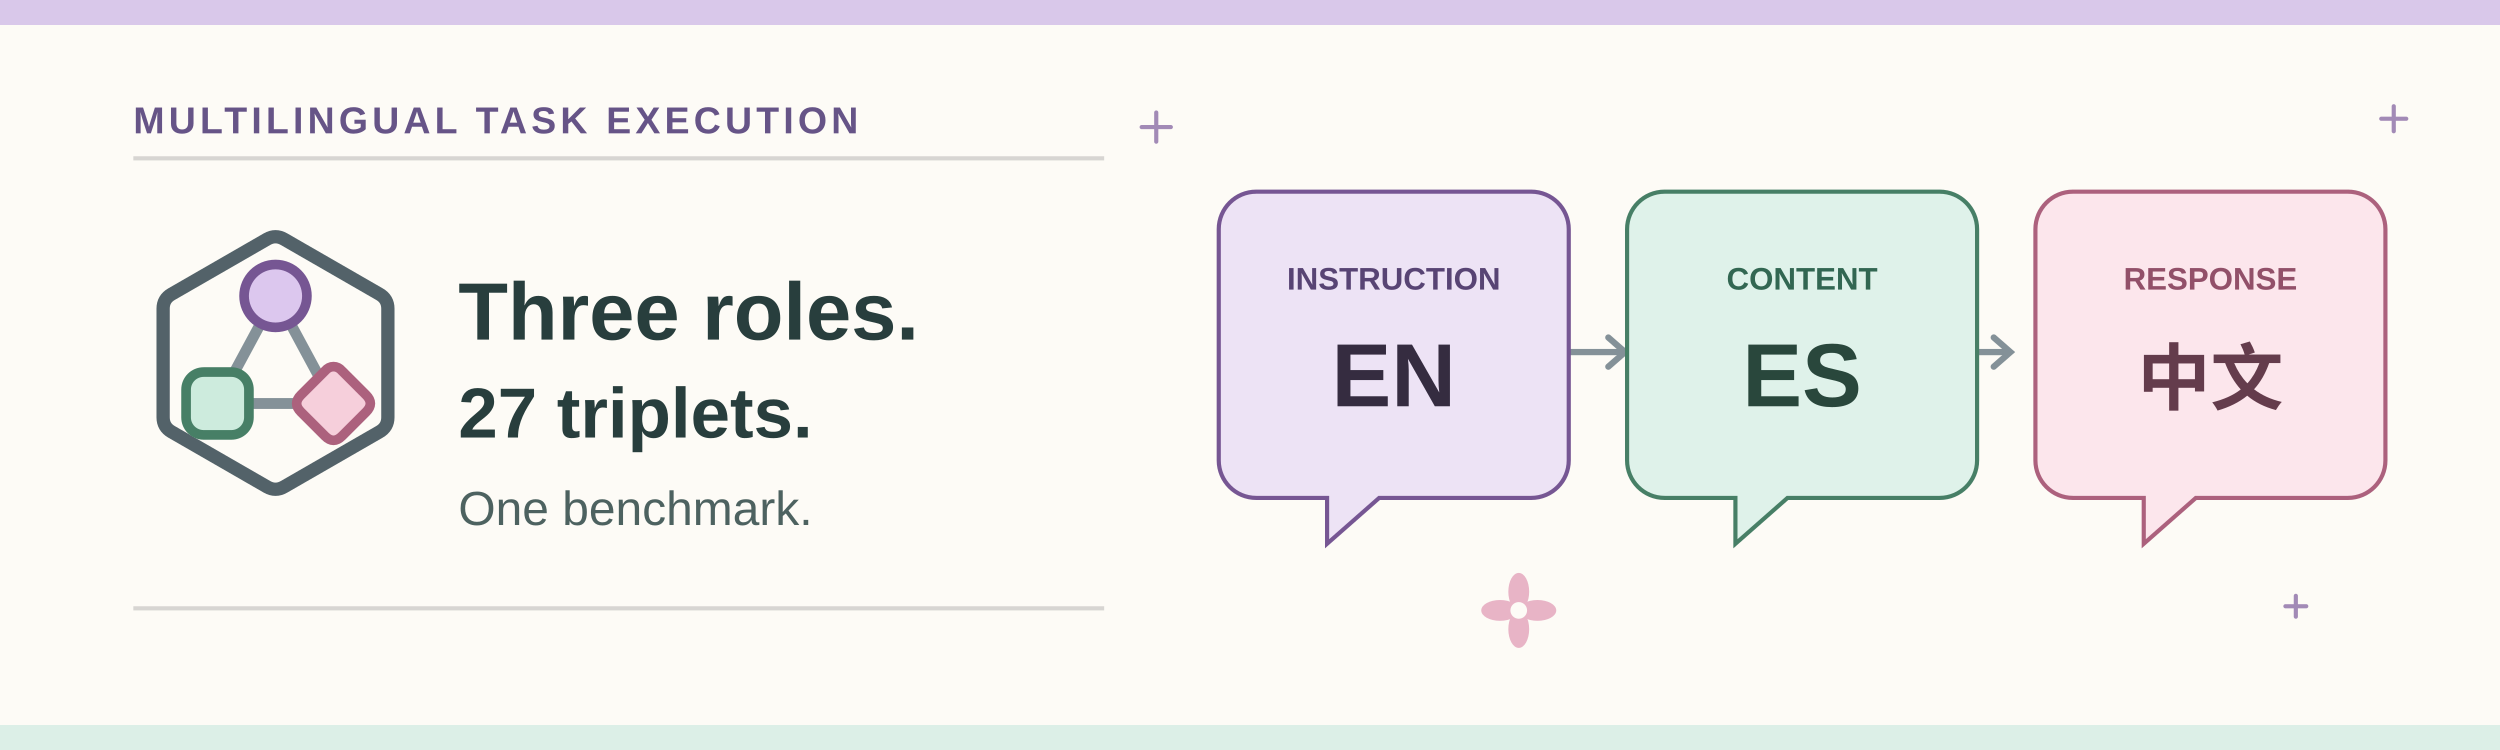
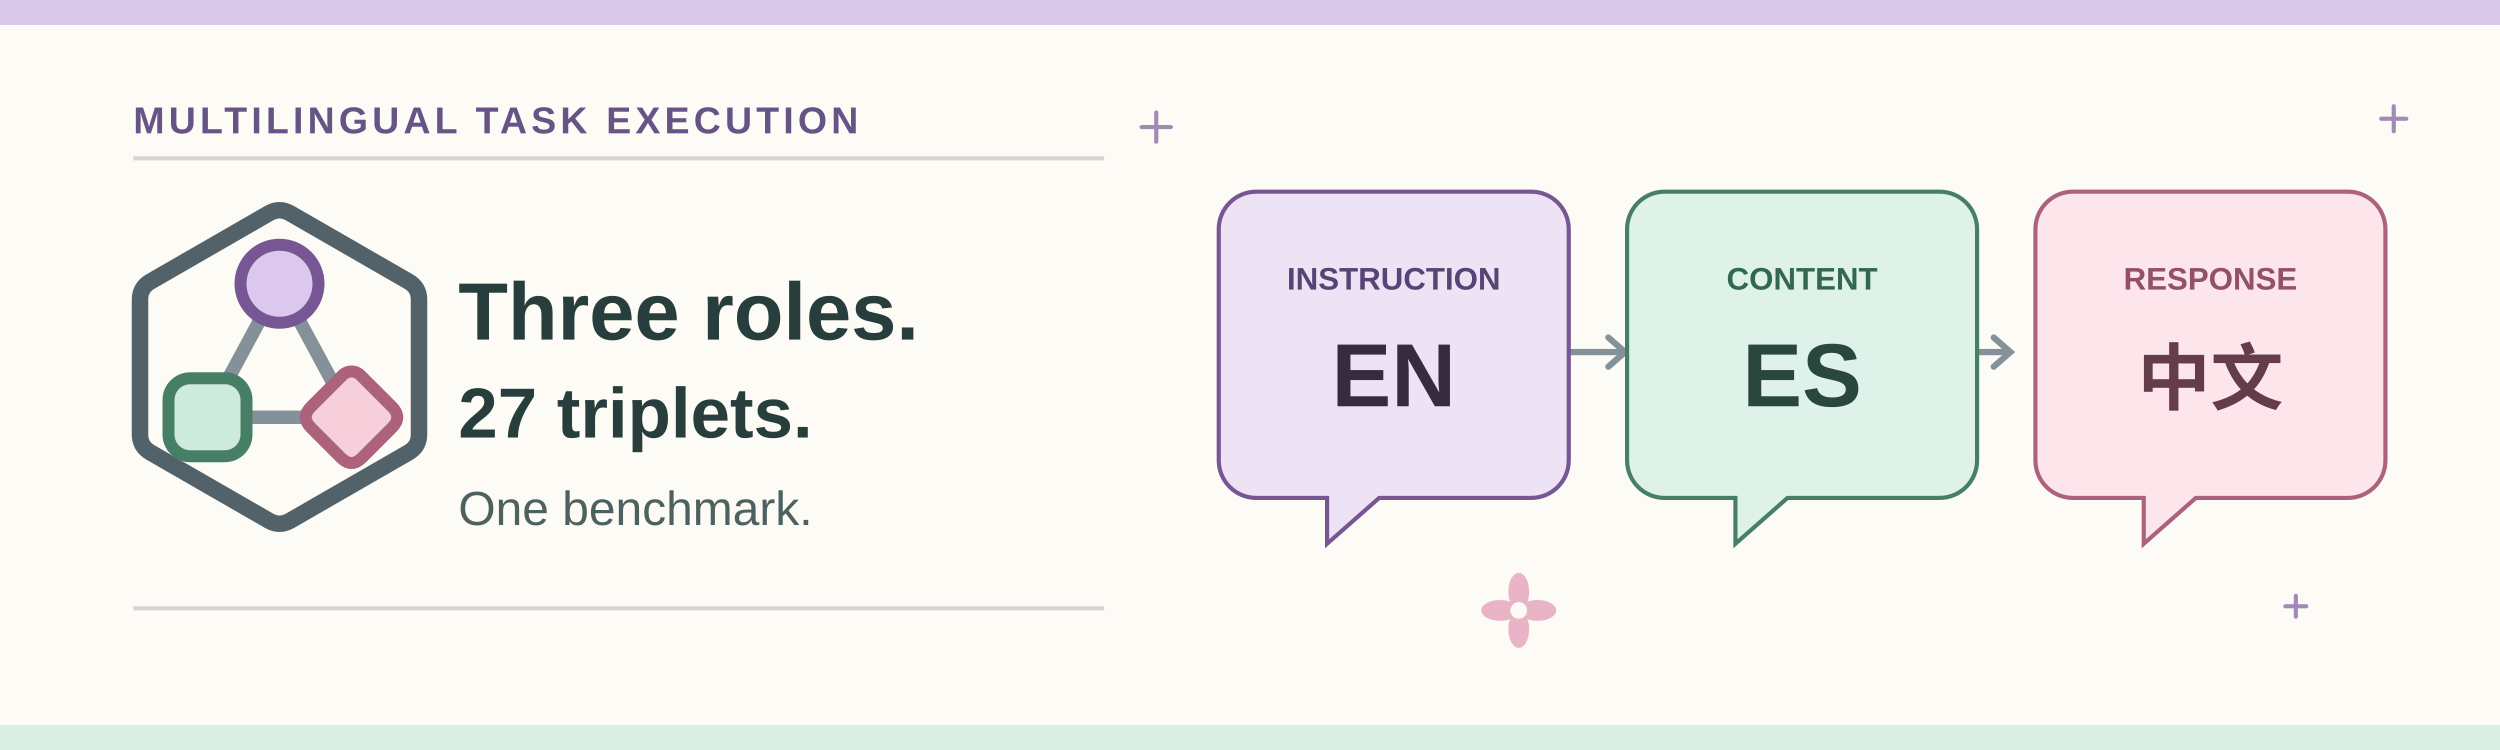
<svg xmlns="http://www.w3.org/2000/svg" viewBox="0 0 1200 360" role="img" aria-labelledby="title description">
  <rect width="1200" height="360" fill="#FDFBF6" />
  <path d="M0 0h1200v12H0z" fill="#D9C8EA" />
  <path d="M0 348h1200v12H0z" fill="#DCEFE7" />
  <g fill="none" stroke="#D7D5D2" stroke-width="2">
    <path d="M64 76h466" />
    <path d="M64 292h466" />
  </g>
  <text x="64" y="64" fill="#665487" font-family="Arial, Helvetica, sans-serif" font-size="18" font-weight="700" letter-spacing="2">MULTILINGUAL TASK EXECUTION</text>
-   <g transform="translate(58 100) scale(.29)">
+   <g transform="translate(42 84) scale(.36)">
    <path d="M242 51q14-8 28 0l158 91q14 8 14 24v180q0 16-14 24l-158 91q-14 8-28 0L84 370q-14-8-14-24V166q0-16 14-24z" fill="none" stroke="#536269" stroke-width="22" stroke-linejoin="round" />
    <path d="M256 145 160 323 352 323Z" fill="none" stroke="#849198" stroke-width="18" stroke-linecap="round" stroke-linejoin="round" />
    <circle cx="256" cy="145" r="52" fill="#DCC7EE" stroke="#765693" stroke-width="16" />
    <rect x="108" y="271" width="104" height="104" rx="29" fill="#CDEBDD" stroke="#477F66" stroke-width="16" />
    <path d="M352 262q8 0 14 7l40 40q14 14 0 28l-40 40q-14 14-28 0l-40-40q-14-14 0-28l40-40q6-7 14-7z" fill="#F6CFDB" stroke="#AC617D" stroke-width="16" stroke-linejoin="round" />
  </g>
  <text x="220" y="163" fill="#283E3D" font-family="Arial, Helvetica, sans-serif" font-size="39" font-weight="700">Three roles.</text>
  <text x="220" y="210" fill="#283E3D" font-family="Arial, Helvetica, sans-serif" font-size="34" font-weight="700">27 triplets.</text>
  <text x="220" y="252" fill="#4D6260" font-family="Arial, Helvetica, sans-serif" font-size="23">One benchmark.</text>
  <g fill="none" stroke="#849198" stroke-width="3" stroke-linecap="round">
    <path d="M750 169h28" />
    <path d="m772 162 8 7-8 7" />
    <path d="M935 169h28" />
    <path d="m957 162 8 7-8 7" />
  </g>
  <g font-family="Arial, Helvetica, sans-serif" text-anchor="middle">
    <g>
      <path d="M585 110a18 18 0 0 1 18-18h132a18 18 0 0 1 18 18v111a18 18 0 0 1-18 18h-73l-25 22v-22h-34a18 18 0 0 1-18-18z" fill="#EDE3F5" stroke="#765693" stroke-width="2" />
      <text x="669" y="139" fill="#584474" font-size="15" font-weight="700">INSTRUCTION</text>
      <text x="669" y="195" fill="#352C40" font-size="43" font-weight="700">EN</text>
    </g>
    <g>
      <path d="M781 110a18 18 0 0 1 18-18h132a18 18 0 0 1 18 18v111a18 18 0 0 1-18 18h-73l-25 22v-22h-34a18 18 0 0 1-18-18z" fill="#DFF2EA" stroke="#477F66" stroke-width="2" />
      <text x="865" y="139" fill="#326752" font-size="15" font-weight="700">CONTENT</text>
      <text x="865" y="195" fill="#29473C" font-size="43" font-weight="700">ES</text>
    </g>
    <g>
      <path d="M977 110a18 18 0 0 1 18-18h132a18 18 0 0 1 18 18v111a18 18 0 0 1-18 18h-73l-25 22v-22h-34a18 18 0 0 1-18-18z" fill="#FCE6EC" stroke="#AC617D" stroke-width="2" />
      <text x="1061" y="139" fill="#925069" font-size="15" font-weight="700">RESPONSE</text>
      <text x="1061" y="194" fill="#643C4C" font-family="Arial, 'Noto Sans CJK SC', 'PingFang SC', sans-serif" font-size="35" font-weight="700">中文</text>
    </g>
  </g>
  <g fill="none" stroke="#A28AB6" stroke-width="2" stroke-linecap="round">
    <path d="M555 54v14m-7-7h14" />
    <path d="M1149 51v12m-6-6h12" />
    <path d="M1102 286v10m-5-5h10" />
  </g>
  <g transform="translate(729 293)" fill="#E8B4C6">
    <ellipse cx="0" cy="-9" rx="5" ry="9" />
    <ellipse cx="0" cy="9" rx="5" ry="9" />
    <ellipse cx="-9" cy="0" rx="9" ry="5" />
    <ellipse cx="9" cy="0" rx="9" ry="5" />
    <circle r="4" fill="#FDFBF6" />
  </g>
</svg>
